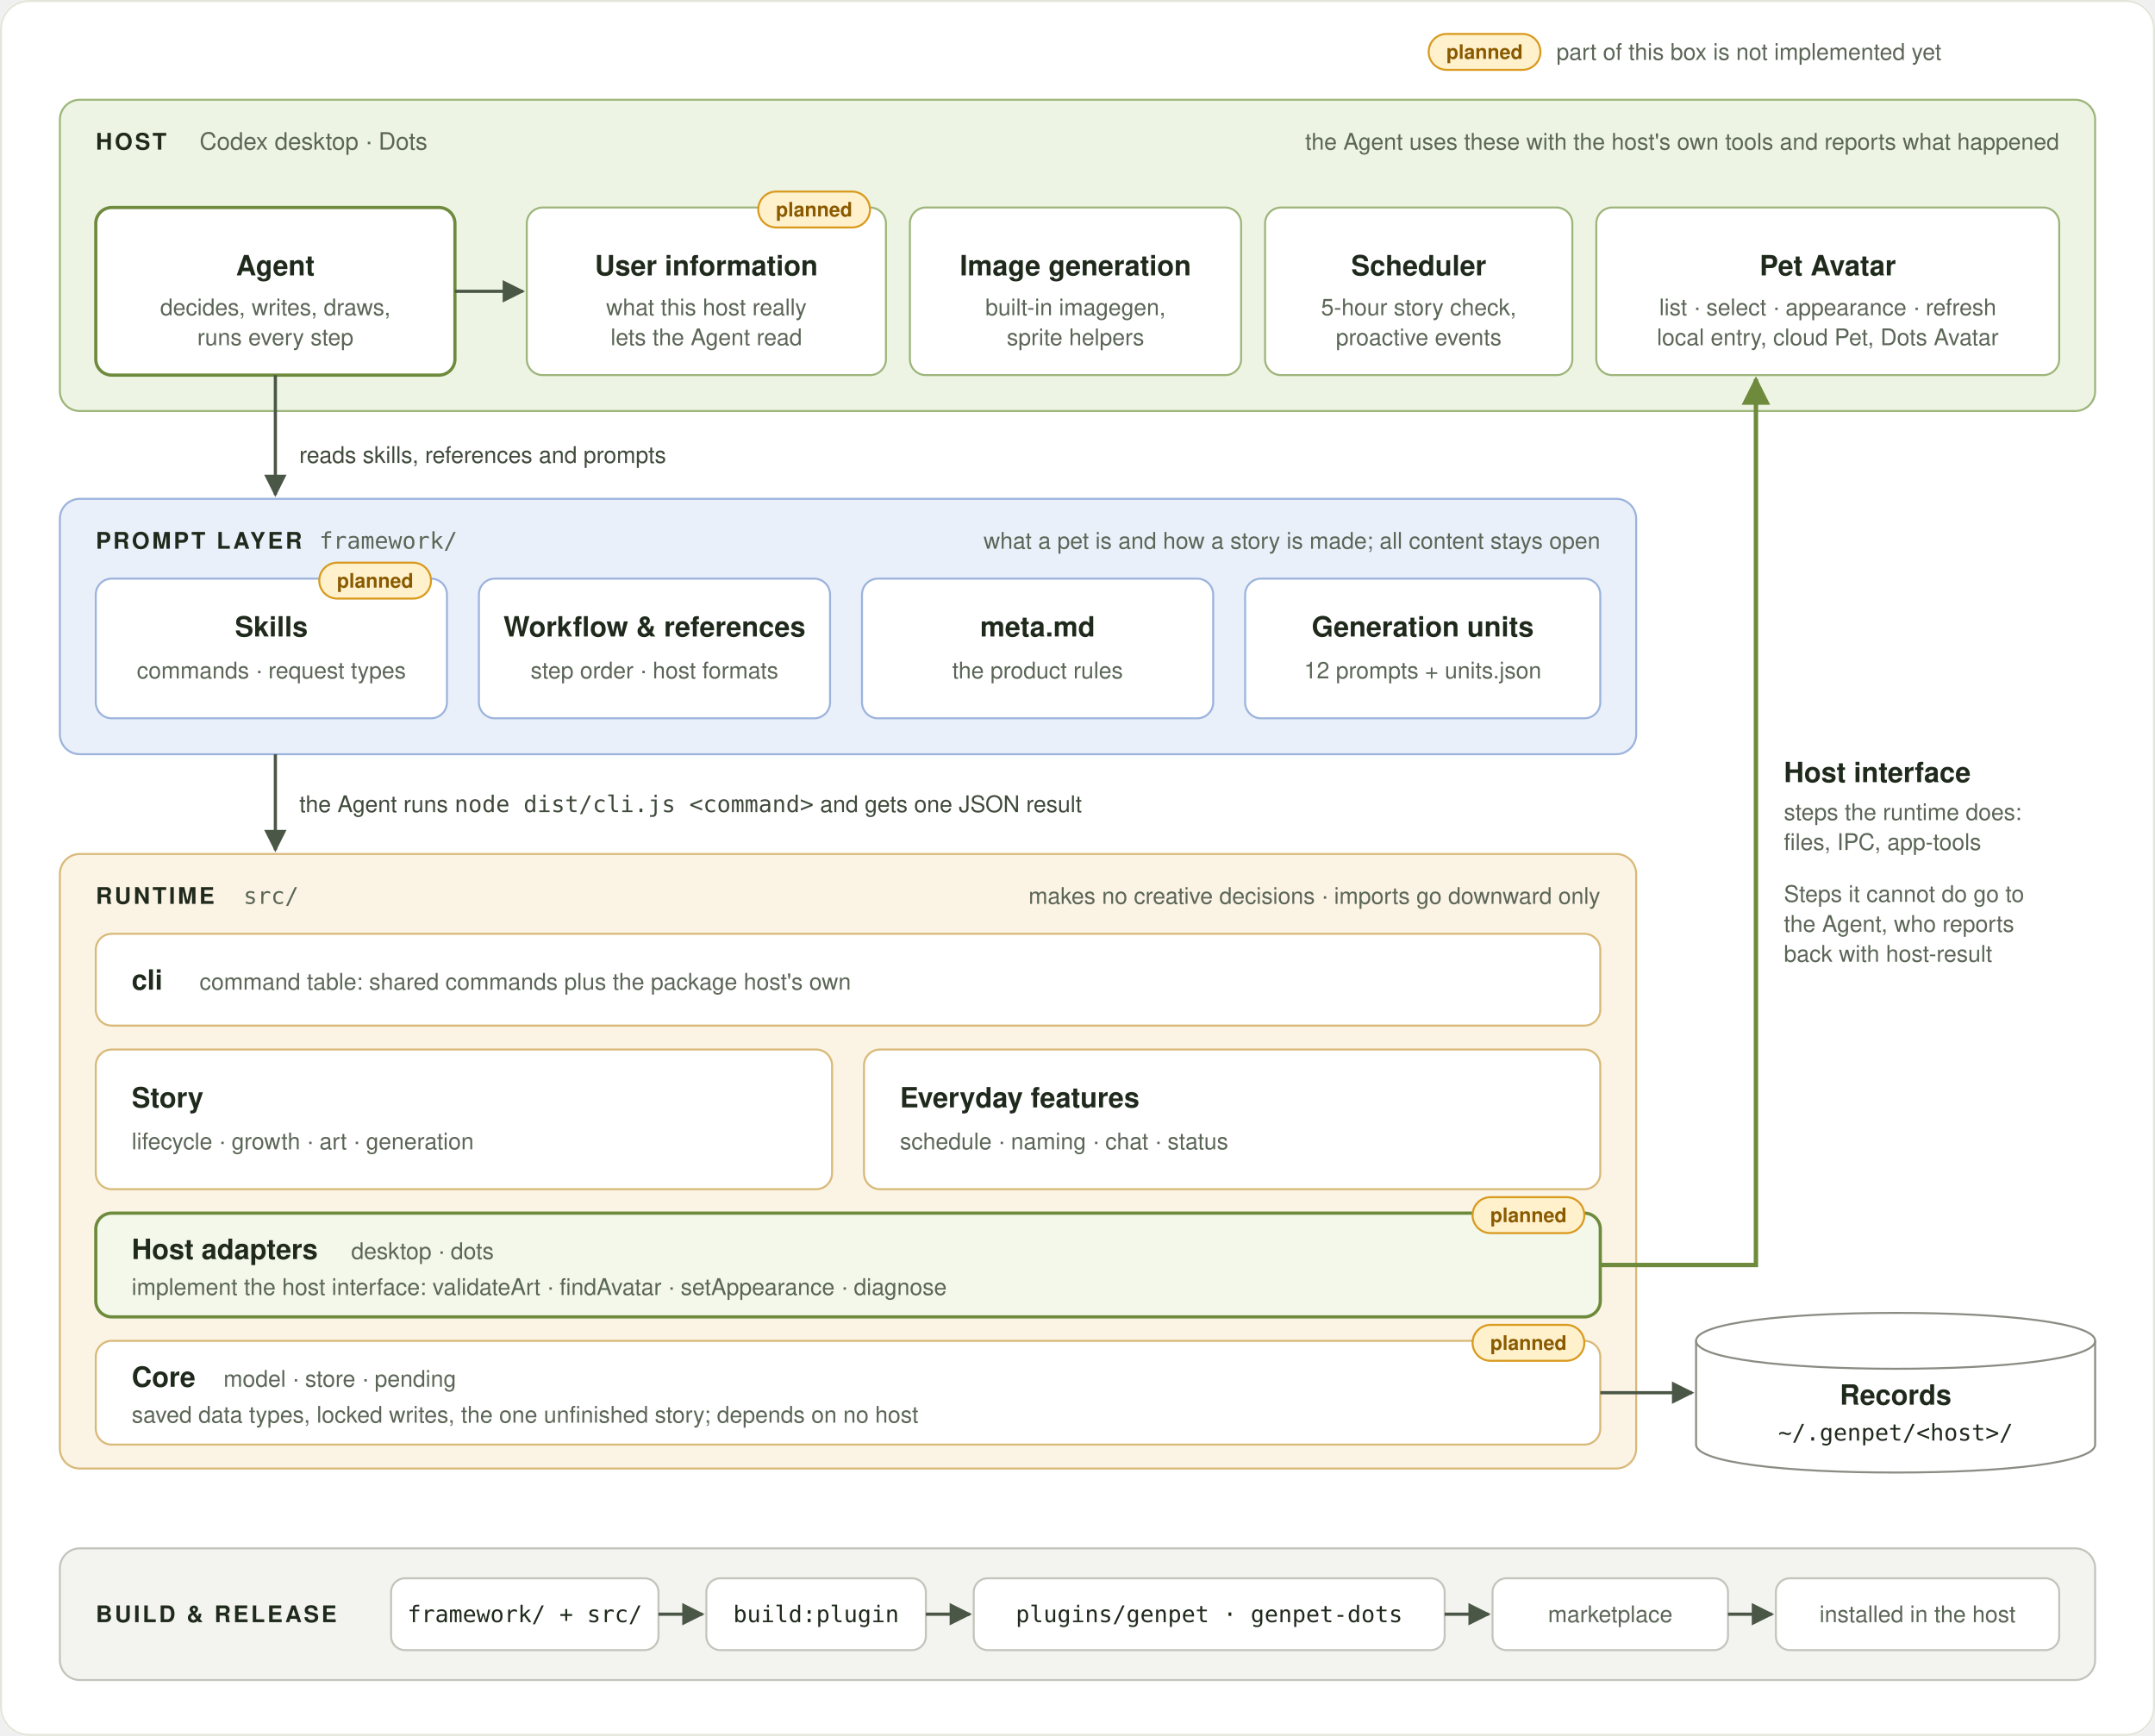
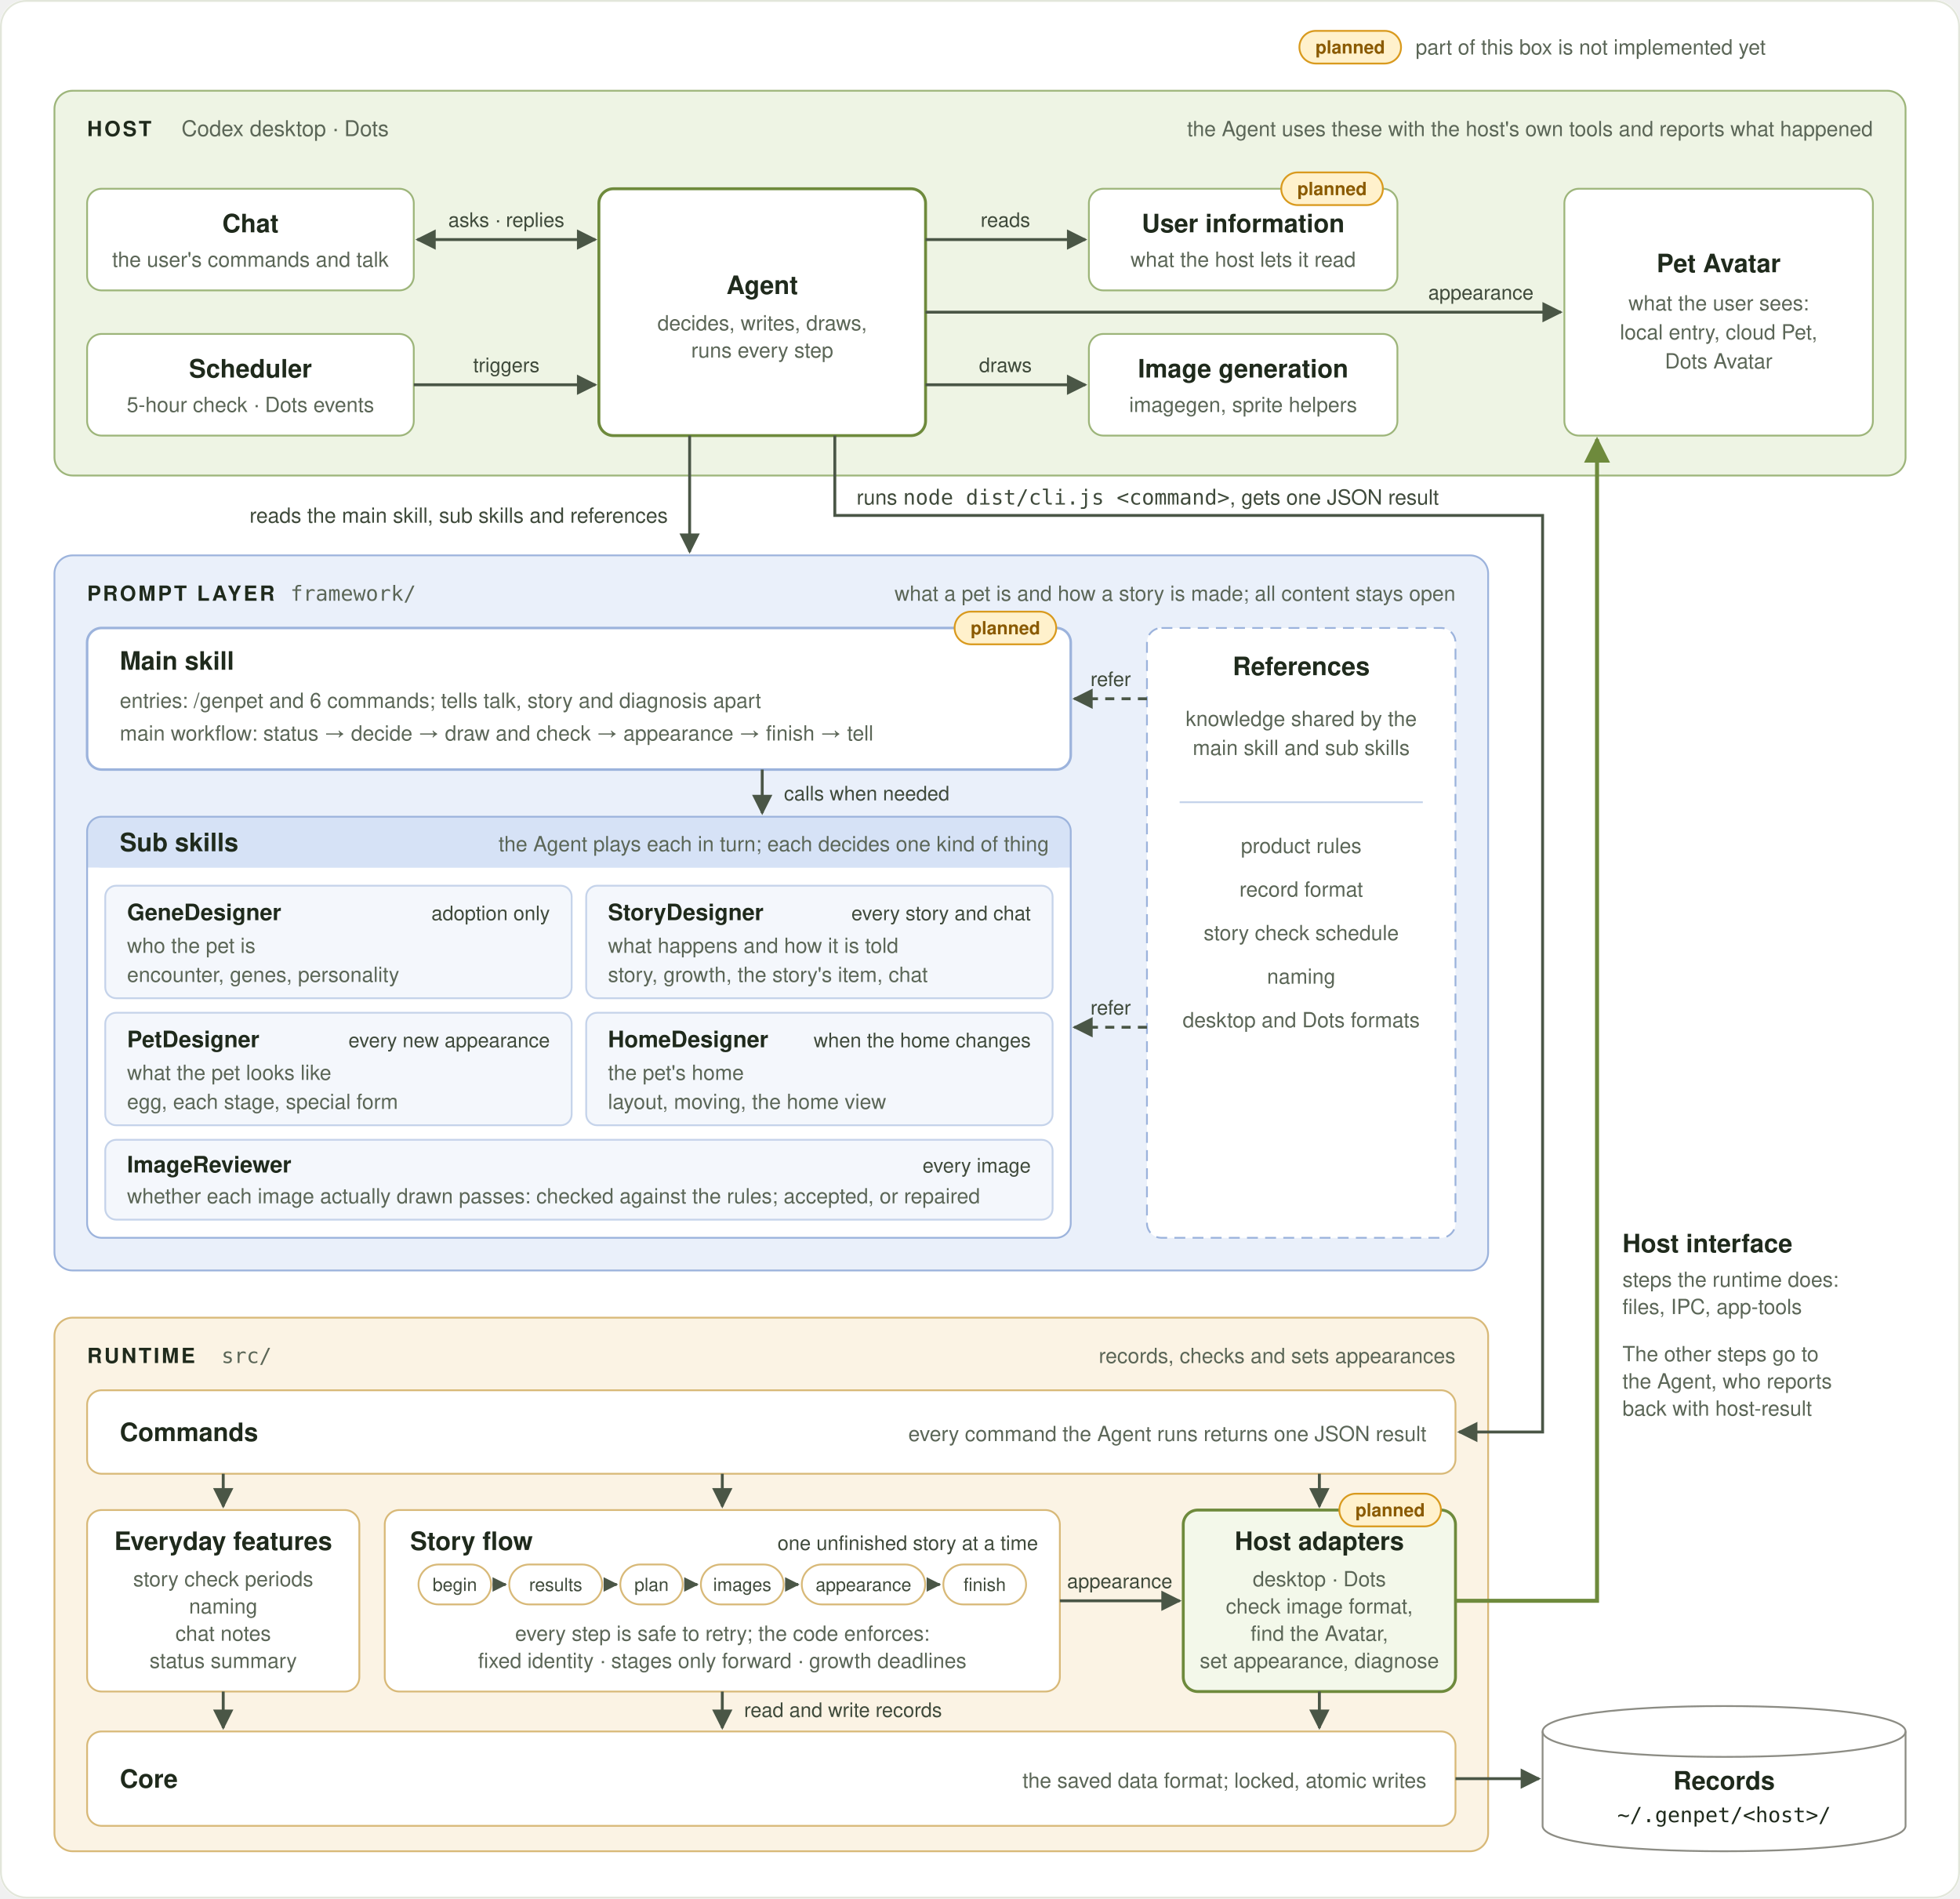
- <svg xmlns="http://www.w3.org/2000/svg" viewBox="0 0 1080 870" role="img" aria-labelledby="t d">
+ <svg xmlns="http://www.w3.org/2000/svg" viewBox="0 0 1080 1046" role="img" aria-labelledby="t d">
  <style>
    text { font-family: -apple-system, BlinkMacSystemFont, 'Segoe UI', Helvetica, Arial, sans-serif; fill: #1F2A1C; }
    .layer { font-size: 11.5px; font-weight: 700; letter-spacing: 1.2px; }
    .where { font-size: 12px; fill: #5B6657; }
    .name { font-size: 14px; font-weight: 600; }
    .sub { font-size: 11.5px; fill: #5B6657; }
+     .grp { font-size: 12.5px; font-weight: 600; }
+     .chip { font-size: 10px; fill: #3F4A3B; }
+     .rel { font-size: 11px; fill: #3F4A3B; }
    .note { font-size: 11.5px; fill: #3F4A3B; }
    .mono { font-family: ui-monospace, SFMono-Regular, Menlo, Consolas, monospace; font-size: 11.5px; }
    .pill { font-size: 10px; font-weight: 600; fill: #8A5A00; }
    .flow { stroke: #4A5646; stroke-width: 1.6; fill: none; }
    .port { stroke: #6E8A3C; stroke-width: 2.2; fill: none; }
  </style>
  <defs>
    <marker id="a" viewBox="0 0 10 10" refX="9" refY="5" markerWidth="7" markerHeight="7" orient="auto-start-reverse">
      <path d="M0 0 10 5 0 10z" fill="#4A5646" />
    </marker>
    <marker id="p" viewBox="0 0 10 10" refX="9" refY="5" markerWidth="6.5" markerHeight="6.5" orient="auto-start-reverse">
      <path d="M0 0 10 5 0 10z" fill="#6E8A3C" />
    </marker>
+     <marker id="s" viewBox="0 0 10 10" refX="9" refY="5" markerWidth="5" markerHeight="5" orient="auto-start-reverse">
+       <path d="M0 0 10 5 0 10z" fill="#4A5646" />
+     </marker>
  </defs>
-   <rect width="1080" height="870" rx="14" fill="#FFFFFF" />
-   <rect x="0.5" y="0.5" width="1079" height="869" rx="14" fill="none" stroke="#E2E6DA" />
+   <rect width="1080" height="1046" rx="14" fill="#FFFFFF" />
+   <rect x="0.5" y="0.5" width="1079" height="1045" rx="14" fill="none" stroke="#E2E6DA" />
  <rect x="716" y="17" width="56" height="18" rx="9" fill="#FFF1CC" stroke="#D99A1E" />
  <text class="pill" x="744" y="29.5" text-anchor="middle">planned</text>
  <text class="sub" x="780" y="30">part of this box is not implemented yet</text>
-   <rect x="30" y="50" width="1020" height="156" rx="10" fill="#EEF4E4" stroke="#9DB57A" />
+   <rect x="30" y="50" width="1020" height="212" rx="10" fill="#EEF4E4" stroke="#9DB57A" />
  <text class="layer" x="48" y="75">HOST</text>
  <text class="where" x="100" y="75">Codex desktop · Dots</text>
  <text class="sub" x="1032" y="75" text-anchor="end">the Agent uses these with the host's own tools and reports what happened</text>
-   <rect x="48" y="104" width="180" height="84" rx="8" fill="#FFFFFF" stroke="#6E8A3C" stroke-width="1.6" />
-   <text class="name" x="138" y="138" text-anchor="middle">Agent</text>
-   <text class="sub" x="138" y="158" text-anchor="middle">decides, writes, draws,</text>
-   <text class="sub" x="138" y="173" text-anchor="middle">runs every step</text>
-   <rect x="264" y="104" width="180" height="84" rx="8" fill="#FFFFFF" stroke="#9DB57A" />
-   <text class="name" x="354" y="138" text-anchor="middle">User information</text>
-   <text class="sub" x="354" y="158" text-anchor="middle">what this host really</text>
-   <text class="sub" x="354" y="173" text-anchor="middle">lets the Agent read</text>
-   <rect x="380" y="96" width="56" height="18" rx="9" fill="#FFF1CC" stroke="#D99A1E" />
-   <text class="pill" x="408" y="108.5" text-anchor="middle">planned</text>
-   <rect x="456" y="104" width="166" height="84" rx="8" fill="#FFFFFF" stroke="#9DB57A" />
-   <text class="name" x="539" y="138" text-anchor="middle">Image generation</text>
-   <text class="sub" x="539" y="158" text-anchor="middle">built-in imagegen,</text>
-   <text class="sub" x="539" y="173" text-anchor="middle">sprite helpers</text>
-   <rect x="634" y="104" width="154" height="84" rx="8" fill="#FFFFFF" stroke="#9DB57A" />
-   <text class="name" x="711" y="138" text-anchor="middle">Scheduler</text>
-   <text class="sub" x="711" y="158" text-anchor="middle">5-hour story check,</text>
-   <text class="sub" x="711" y="173" text-anchor="middle">proactive events</text>
-   <rect x="800" y="104" width="232" height="84" rx="8" fill="#FFFFFF" stroke="#9DB57A" />
-   <text class="name" x="916" y="138" text-anchor="middle">Pet Avatar</text>
-   <text class="sub" x="916" y="158" text-anchor="middle">list · select · appearance · refresh</text>
-   <text class="sub" x="916" y="173" text-anchor="middle">local entry, cloud Pet, Dots Avatar</text>
-   <path class="flow" d="M228 146H262" marker-end="url(#a)" />
-   <path class="flow" d="M138 188V248" marker-end="url(#a)" />
-   <text class="note" x="150" y="232">reads skills, references and prompts</text>
-   <rect x="30" y="250" width="790" height="128" rx="10" fill="#EAF0FA" stroke="#9CB3DC" />
-   <text class="layer" x="48" y="275">PROMPT LAYER</text>
-   <text class="where mono" x="160" y="275">framework/</text>
-   <text class="sub" x="802" y="275" text-anchor="end">what a pet is and how a story is made; all content stays open</text>
-   <rect x="48" y="290" width="176" height="70" rx="8" fill="#FFFFFF" stroke="#9CB3DC" />
-   <text class="name" x="136" y="319" text-anchor="middle">Skills</text>
-   <text class="sub" x="136" y="340" text-anchor="middle">commands · request types</text>
-   <rect x="160" y="282" width="56" height="18" rx="9" fill="#FFF1CC" stroke="#D99A1E" />
-   <text class="pill" x="188" y="294.5" text-anchor="middle">planned</text>
-   <rect x="240" y="290" width="176" height="70" rx="8" fill="#FFFFFF" stroke="#9CB3DC" />
-   <text class="name" x="328" y="319" text-anchor="middle">Workflow &amp; references</text>
-   <text class="sub" x="328" y="340" text-anchor="middle">step order · host formats</text>
-   <rect x="432" y="290" width="176" height="70" rx="8" fill="#FFFFFF" stroke="#9CB3DC" />
-   <text class="name" x="520" y="319" text-anchor="middle">meta.md</text>
-   <text class="sub" x="520" y="340" text-anchor="middle">the product rules</text>
-   <rect x="624" y="290" width="178" height="70" rx="8" fill="#FFFFFF" stroke="#9CB3DC" />
-   <text class="name" x="713" y="319" text-anchor="middle">Generation units</text>
-   <text class="sub" x="713" y="340" text-anchor="middle">12 prompts + units.json</text>
-   <path class="flow" d="M138 378V426" marker-end="url(#a)" />
-   <text class="note" x="150" y="407">the Agent runs <tspan class="mono">node dist/cli.js &lt;command&gt;</tspan> and gets one JSON result</text>
-   <rect x="30" y="428" width="790" height="308" rx="10" fill="#FBF3E4" stroke="#D8B978" />
-   <text class="layer" x="48" y="453">RUNTIME</text>
-   <text class="where mono" x="122" y="453">src/</text>
-   <text class="sub" x="802" y="453" text-anchor="end">makes no creative decisions · imports go downward only</text>
-   <rect x="48" y="468" width="754" height="46" rx="8" fill="#FFFFFF" stroke="#D8B978" />
-   <text class="name" x="66" y="496">cli</text>
-   <text class="sub" x="100" y="496">command table: shared commands plus the package host's own</text>
-   <rect x="48" y="526" width="369" height="70" rx="8" fill="#FFFFFF" stroke="#D8B978" />
-   <text class="name" x="66" y="555">Story</text>
-   <text class="sub" x="66" y="576">lifecycle · growth · art · generation</text>
-   <rect x="433" y="526" width="369" height="70" rx="8" fill="#FFFFFF" stroke="#D8B978" />
-   <text class="name" x="451" y="555">Everyday features</text>
-   <text class="sub" x="451" y="576">schedule · naming · chat · status</text>
-   <rect x="48" y="608" width="754" height="52" rx="8" fill="#F3F8EA" stroke="#6E8A3C" stroke-width="1.6" />
-   <text class="name" x="66" y="631">Host adapters</text>
-   <text class="sub" x="176" y="631">desktop · dots</text>
-   <text class="sub" x="66" y="649">implement the host interface: validateArt · findAvatar · setAppearance · diagnose</text>
-   <rect x="738" y="600" width="56" height="18" rx="9" fill="#FFF1CC" stroke="#D99A1E" />
-   <text class="pill" x="766" y="612.5" text-anchor="middle">planned</text>
-   <rect x="48" y="672" width="754" height="52" rx="8" fill="#FFFFFF" stroke="#D8B978" />
-   <text class="name" x="66" y="695">Core</text>
-   <text class="sub" x="112" y="695">model · store · pending</text>
-   <text class="sub" x="66" y="713">saved data types, locked writes, the one unfinished story; depends on no host</text>
-   <rect x="738" y="664" width="56" height="18" rx="9" fill="#FFF1CC" stroke="#D99A1E" />
-   <text class="pill" x="766" y="676.5" text-anchor="middle">planned</text>
-   <path class="port" d="M802 634H880V190" marker-end="url(#p)" />
-   <text class="name" x="894" y="392" fill="#4E6B22">Host interface</text>
-   <text class="sub" x="894" y="411">steps the runtime does:</text>
-   <text class="sub" x="894" y="426">files, IPC, app-tools</text>
-   <text class="sub" x="894" y="452">Steps it cannot do go to</text>
-   <text class="sub" x="894" y="467">the Agent, who reports</text>
-   <text class="sub" x="894" y="482">back with host-result</text>
-   <path class="flow" d="M802 698H848" marker-end="url(#a)" />
-   <path d="M850 672c0-9 45-14 100-14s100 5 100 14v52c0 9-45 14-100 14s-100-5-100-14z" fill="#FFFFFF" stroke="#8C8C84" />
-   <path d="M850 672c0 9 45 14 100 14s100-5 100-14" fill="none" stroke="#8C8C84" />
-   <text class="name" x="950" y="704" text-anchor="middle">Records</text>
-   <text class="mono" x="950" y="722" text-anchor="middle" fill="#5B6657">~/.genpet/&lt;host&gt;/</text>
-   <rect x="30" y="776" width="1020" height="66" rx="10" fill="#F3F3F0" stroke="#C4C4BC" />
-   <text class="layer" x="48" y="813">BUILD &amp; RELEASE</text>
-   <rect x="196" y="791" width="134" height="36" rx="7" fill="#FFFFFF" stroke="#C4C4BC" />
-   <text class="mono" x="263" y="813" text-anchor="middle">framework/ + src/</text>
-   <path class="flow" d="M330 809H352" marker-end="url(#a)" />
-   <rect x="354" y="791" width="110" height="36" rx="7" fill="#FFFFFF" stroke="#C4C4BC" />
-   <text class="mono" x="409" y="813" text-anchor="middle">build:plugin</text>
-   <path class="flow" d="M464 809H486" marker-end="url(#a)" />
-   <rect x="488" y="791" width="236" height="36" rx="7" fill="#FFFFFF" stroke="#C4C4BC" />
-   <text class="mono" x="606" y="813" text-anchor="middle">plugins/genpet · genpet-dots</text>
-   <path class="flow" d="M724 809H746" marker-end="url(#a)" />
-   <rect x="748" y="791" width="118" height="36" rx="7" fill="#FFFFFF" stroke="#C4C4BC" />
-   <text class="sub" x="807" y="813" text-anchor="middle" fill="#1F2A1C">marketplace</text>
-   <path class="flow" d="M866 809H888" marker-end="url(#a)" />
-   <rect x="890" y="791" width="142" height="36" rx="7" fill="#FFFFFF" stroke="#C4C4BC" />
-   <text class="sub" x="961" y="813" text-anchor="middle" fill="#1F2A1C">installed in the host</text>
+   <rect x="48" y="104" width="180" height="56" rx="8" fill="#FFFFFF" stroke="#9DB57A" />
+   <text class="name" x="138" y="128" text-anchor="middle">Chat</text>
+   <text class="sub" x="138" y="147" text-anchor="middle">the user's commands and talk</text>
+   <rect x="48" y="184" width="180" height="56" rx="8" fill="#FFFFFF" stroke="#9DB57A" />
+   <text class="name" x="138" y="208" text-anchor="middle">Scheduler</text>
+   <text class="sub" x="138" y="227" text-anchor="middle">5-hour check · Dots events</text>
+   <rect x="330" y="104" width="180" height="136" rx="8" fill="#FFFFFF" stroke="#6E8A3C" stroke-width="1.6" />
+   <text class="name" x="420" y="162" text-anchor="middle">Agent</text>
+   <text class="sub" x="420" y="182" text-anchor="middle">decides, writes, draws,</text>
+   <text class="sub" x="420" y="197" text-anchor="middle">runs every step</text>
+   <path class="flow" d="M230 132H328" marker-start="url(#a)" marker-end="url(#a)" />
+   <text class="rel" x="279" y="125" text-anchor="middle">asks · replies</text>
+   <path class="flow" d="M228 212H328" marker-end="url(#a)" />
+   <text class="rel" x="279" y="205" text-anchor="middle">triggers</text>
+   <rect x="600" y="104" width="170" height="56" rx="8" fill="#FFFFFF" stroke="#9DB57A" />
+   <text class="name" x="685" y="128" text-anchor="middle">User information</text>
+   <text class="sub" x="685" y="147" text-anchor="middle">what the host lets it read</text>
+   <rect x="706" y="95" width="56" height="18" rx="9" fill="#FFF1CC" stroke="#D99A1E" />
+   <text class="pill" x="734" y="107.5" text-anchor="middle">planned</text>
+   <rect x="600" y="184" width="170" height="56" rx="8" fill="#FFFFFF" stroke="#9DB57A" />
+   <text class="name" x="685" y="208" text-anchor="middle">Image generation</text>
+   <text class="sub" x="685" y="227" text-anchor="middle">imagegen, sprite helpers</text>
+   <path class="flow" d="M510 132H598" marker-end="url(#a)" />
+   <text class="rel" x="554" y="125" text-anchor="middle">reads</text>
+   <path class="flow" d="M510 212H598" marker-end="url(#a)" />
+   <text class="rel" x="554" y="205" text-anchor="middle">draws</text>
+   <rect x="862" y="104" width="170" height="136" rx="8" fill="#FFFFFF" stroke="#9DB57A" />
+   <text class="name" x="947" y="150" text-anchor="middle">Pet Avatar</text>
+   <text class="sub" x="947" y="171" text-anchor="middle">what the user sees:</text>
+   <text class="sub" x="947" y="187" text-anchor="middle">local entry, cloud Pet,</text>
+   <text class="sub" x="947" y="203" text-anchor="middle">Dots Avatar</text>
+   <path class="flow" d="M510 172H860" marker-end="url(#a)" />
+   <text class="rel" x="816" y="165" text-anchor="middle">appearance</text>
+   <g transform="translate(0,56)">
+     <path class="flow" d="M380 184V248" marker-end="url(#a)" />
+     <text class="note" x="368" y="232" text-anchor="end">reads the main skill, sub skills and references</text>
+     <rect x="30" y="250" width="790" height="394" rx="10" fill="#EAF0FA" stroke="#9CB3DC" />
+     <text class="layer" x="48" y="275">PROMPT LAYER</text>
+     <text class="where mono" x="160" y="275">framework/</text>
+     <text class="sub" x="802" y="275" text-anchor="end">what a pet is and how a story is made; all content stays open</text>
+     <rect x="48" y="290" width="542" height="78" rx="8" fill="#FFFFFF" stroke="#9CB3DC" stroke-width="1.4" />
+     <text class="name" x="66" y="313">Main skill</text>
+     <text class="sub" x="66" y="334">entries: /genpet and 6 commands; tells talk, story and diagnosis apart</text>
+     <text class="sub" x="66" y="352">main workflow: status → decide → draw and check → appearance → finish → tell</text>
+     <rect x="526" y="281" width="56" height="18" rx="9" fill="#FFF1CC" stroke="#D99A1E" />
+     <text class="pill" x="554" y="293.5" text-anchor="middle">planned</text>
+     <path class="flow" d="M420 368V392" marker-end="url(#a)" />
+     <text class="rel" x="432" y="385">calls when needed</text>
+     <rect x="48" y="394" width="542" height="232" rx="8" fill="#FFFFFF" />
+     <rect x="48" y="394" width="542" height="28" rx="8" fill="#D6E2F6" />
+     <rect x="48" y="408" width="542" height="14" fill="#D6E2F6" />
+     <rect x="48" y="394" width="542" height="232" rx="8" fill="none" stroke="#9CB3DC" />
+     <text class="name" x="66" y="413">Sub skills</text>
+     <text class="sub" x="578" y="413" text-anchor="end" fill="#3F4A3B">the Agent plays each in turn; each decides one kind of thing</text>
+     <rect x="58" y="432" width="257" height="62" rx="6" fill="#F4F7FC" stroke="#C5D3EA" />
+     <text class="grp" x="70" y="451">GeneDesigner</text>
+     <text class="rel" x="303" y="451" text-anchor="end" fill="#5B6657">adoption only</text>
+     <text class="sub" x="70" y="469" fill="#1F2A1C">who the pet is</text>
+     <text class="sub" x="70" y="485">encounter, genes, personality</text>
+     <rect x="323" y="432" width="257" height="62" rx="6" fill="#F4F7FC" stroke="#C5D3EA" />
+     <text class="grp" x="335" y="451">StoryDesigner</text>
+     <text class="rel" x="568" y="451" text-anchor="end" fill="#5B6657">every story and chat</text>
+     <text class="sub" x="335" y="469" fill="#1F2A1C">what happens and how it is told</text>
+     <text class="sub" x="335" y="485">story, growth, the story's item, chat</text>
+     <rect x="58" y="502" width="257" height="62" rx="6" fill="#F4F7FC" stroke="#C5D3EA" />
+     <text class="grp" x="70" y="521">PetDesigner</text>
+     <text class="rel" x="303" y="521" text-anchor="end" fill="#5B6657">every new appearance</text>
+     <text class="sub" x="70" y="539" fill="#1F2A1C">what the pet looks like</text>
+     <text class="sub" x="70" y="555">egg, each stage, special form</text>
+     <rect x="323" y="502" width="257" height="62" rx="6" fill="#F4F7FC" stroke="#C5D3EA" />
+     <text class="grp" x="335" y="521">HomeDesigner</text>
+     <text class="rel" x="568" y="521" text-anchor="end" fill="#5B6657">when the home changes</text>
+     <text class="sub" x="335" y="539" fill="#1F2A1C">the pet's home</text>
+     <text class="sub" x="335" y="555">layout, moving, the home view</text>
+     <rect x="58" y="572" width="522" height="44" rx="6" fill="#F4F7FC" stroke="#C5D3EA" />
+     <text class="grp" x="70" y="590">ImageReviewer</text>
+     <text class="rel" x="568" y="590" text-anchor="end" fill="#5B6657">every image</text>
+     <text class="sub" x="70" y="607" fill="#3F4A3B">whether each image actually drawn passes: checked against the rules; accepted, or repaired</text>
+     <rect x="632" y="290" width="170" height="336" rx="8" fill="#FFFFFF" stroke="#9CB3DC" stroke-dasharray="6 4" />
+     <text class="name" x="717" y="316" text-anchor="middle">References</text>
+     <text class="sub" x="717" y="344" text-anchor="middle">knowledge shared by the</text>
+     <text class="sub" x="717" y="360" text-anchor="middle">main skill and sub skills</text>
+     <path d="M650 386H784" stroke="#C5D3EA" stroke-width="1" />
+     <text class="sub" x="717" y="414" text-anchor="middle" fill="#1F2A1C">product rules</text>
+     <text class="sub" x="717" y="438" text-anchor="middle" fill="#1F2A1C">record format</text>
+     <text class="sub" x="717" y="462" text-anchor="middle" fill="#1F2A1C">story check schedule</text>
+     <text class="sub" x="717" y="486" text-anchor="middle" fill="#1F2A1C">naming</text>
+     <text class="sub" x="717" y="510" text-anchor="middle" fill="#1F2A1C">desktop and Dots formats</text>
+     <path class="flow" d="M632 329H592" stroke-dasharray="5 4" marker-end="url(#a)" />
+     <text class="rel" x="612" y="322" text-anchor="middle">refer</text>
+     <path class="flow" d="M632 510H592" stroke-dasharray="5 4" marker-end="url(#a)" />
+     <text class="rel" x="612" y="503" text-anchor="middle">refer</text>
+     <g transform="translate(0,242)">
+       <rect x="30" y="428" width="790" height="294" rx="10" fill="#FBF3E4" stroke="#D8B978" />
+       <text class="layer" x="48" y="453">RUNTIME</text>
+       <text class="where mono" x="122" y="453">src/</text>
+       <text class="sub" x="802" y="453" text-anchor="end">records, checks and sets appearances</text>
+       <rect x="48" y="468" width="754" height="46" rx="8" fill="#FFFFFF" stroke="#D8B978" />
+       <text class="name" x="66" y="496">Commands</text>
+       <text class="sub" x="786" y="496" text-anchor="end">every command the Agent runs returns one JSON result</text>
+       <path class="flow" d="M123 514V532" marker-end="url(#a)" />
+       <path class="flow" d="M398 514V532" marker-end="url(#a)" />
+       <path class="flow" d="M727 514V532" marker-end="url(#a)" />
+       <rect x="48" y="534" width="150" height="100" rx="8" fill="#FFFFFF" stroke="#D8B978" />
+       <text class="name" x="123" y="556" text-anchor="middle">Everyday features</text>
+       <text class="sub" x="123" y="576" text-anchor="middle">story check periods</text>
+       <text class="sub" x="123" y="591" text-anchor="middle">naming</text>
+       <text class="sub" x="123" y="606" text-anchor="middle">chat notes</text>
+       <text class="sub" x="123" y="621" text-anchor="middle">status summary</text>
+       <rect x="212" y="534" width="372" height="100" rx="8" fill="#FFFFFF" stroke="#D8B978" />
+       <text class="name" x="226" y="556">Story flow</text>
+       <text class="rel" x="572" y="556" text-anchor="end" fill="#5B6657">one unfinished story at a time</text>
+       <rect x="230.6" y="564" width="40.0" height="22" rx="11" fill="#FFFFFF" stroke="#D8B978" />
+       <text class="chip" x="250.6" y="578.6" text-anchor="middle">begin</text>
+       <path class="flow" d="M271.6 575H278.6" marker-end="url(#s)" stroke-width="1.2" />
+       <rect x="280.6" y="564" width="51.2" height="22" rx="11" fill="#FFFFFF" stroke="#D8B978" />
+       <text class="chip" x="306.2" y="578.6" text-anchor="middle">results</text>
+       <path class="flow" d="M332.8 575H339.8" marker-end="url(#s)" stroke-width="1.2" />
+       <rect x="341.8" y="564" width="34.4" height="22" rx="11" fill="#FFFFFF" stroke="#D8B978" />
+       <text class="chip" x="359.0" y="578.6" text-anchor="middle">plan</text>
+       <path class="flow" d="M377.2 575H384.2" marker-end="url(#s)" stroke-width="1.2" />
+       <rect x="386.2" y="564" width="45.6" height="22" rx="11" fill="#FFFFFF" stroke="#D8B978" />
+       <text class="chip" x="409.0" y="578.6" text-anchor="middle">images</text>
+       <path class="flow" d="M432.8 575H439.8" marker-end="url(#s)" stroke-width="1.2" />
+       <rect x="441.8" y="564" width="68.0" height="22" rx="11" fill="#FFFFFF" stroke="#D8B978" />
+       <text class="chip" x="475.8" y="578.6" text-anchor="middle">appearance</text>
+       <path class="flow" d="M510.8 575H517.8" marker-end="url(#s)" stroke-width="1.2" />
+       <rect x="519.8" y="564" width="45.6" height="22" rx="11" fill="#FFFFFF" stroke="#D8B978" />
+       <text class="chip" x="542.6" y="578.6" text-anchor="middle">finish</text>
+       <text class="sub" x="398" y="606" text-anchor="middle">every step is safe to retry; the code enforces:</text>
+       <text class="sub" x="398" y="621" text-anchor="middle" fill="#3F4A3B">fixed identity · stages only forward · growth deadlines</text>
+       <rect x="652" y="534" width="150" height="100" rx="8" fill="#F3F8EA" stroke="#6E8A3C" stroke-width="1.6" />
+       <text class="name" x="727" y="556" text-anchor="middle">Host adapters</text>
+       <text class="sub" x="727" y="576" text-anchor="middle">desktop · Dots</text>
+       <text class="sub" x="727" y="591" text-anchor="middle">check image format,</text>
+       <text class="sub" x="727" y="606" text-anchor="middle">find the Avatar,</text>
+       <text class="sub" x="727" y="621" text-anchor="middle">set appearance, diagnose</text>
+       <rect x="738" y="525" width="56" height="18" rx="9" fill="#FFF1CC" stroke="#D99A1E" />
+       <text class="pill" x="766" y="537.5" text-anchor="middle">planned</text>
+       <path class="flow" d="M584 584H650" marker-end="url(#a)" />
+       <text class="rel" x="617" y="577" text-anchor="middle">appearance</text>
+       <path class="flow" d="M123 634V654" marker-end="url(#a)" />
+       <path class="flow" d="M398 634V654" marker-end="url(#a)" />
+       <path class="flow" d="M727 634V654" marker-end="url(#a)" />
+       <text class="rel" x="410" y="648">read and write records</text>
+       <rect x="48" y="656" width="754" height="52" rx="8" fill="#FFFFFF" stroke="#D8B978" />
+       <text class="name" x="66" y="687">Core</text>
+       <text class="sub" x="786" y="687" text-anchor="end">the saved data format; locked, atomic writes</text>
+       <path class="port" d="M802 584H880V-56" marker-end="url(#p)" />
+       <text class="name" x="894" y="392" fill="#4E6B22">Host interface</text>
+       <text class="sub" x="894" y="411">steps the runtime does:</text>
+       <text class="sub" x="894" y="426">files, IPC, app-tools</text>
+       <text class="sub" x="894" y="452">The other steps go to</text>
+       <text class="sub" x="894" y="467">the Agent, who reports</text>
+       <text class="sub" x="894" y="482">back with host-result</text>
+       <g transform="translate(0,-16)">
+         <path class="flow" d="M802 698H848" marker-end="url(#a)" />
+         <path d="M850 672c0-9 45-14 100-14s100 5 100 14v52c0 9-45 14-100 14s-100-5-100-14z" fill="#FFFFFF" stroke="#8C8C84" />
+         <path d="M850 672c0 9 45 14 100 14s100-5 100-14" fill="none" stroke="#8C8C84" />
+         <text class="name" x="950" y="704" text-anchor="middle">Records</text>
+         <text class="mono" x="950" y="722" text-anchor="middle" fill="#5B6657">~/.genpet/&lt;host&gt;/</text>
+       </g>
+     </g>
+   </g>
+   <path class="flow" d="M460 240V284H850V789H804" marker-end="url(#a)" />
+   <text class="note" x="472" y="278">runs <tspan class="mono">node dist/cli.js &lt;command&gt;</tspan>, gets one JSON result</text>
</svg>
